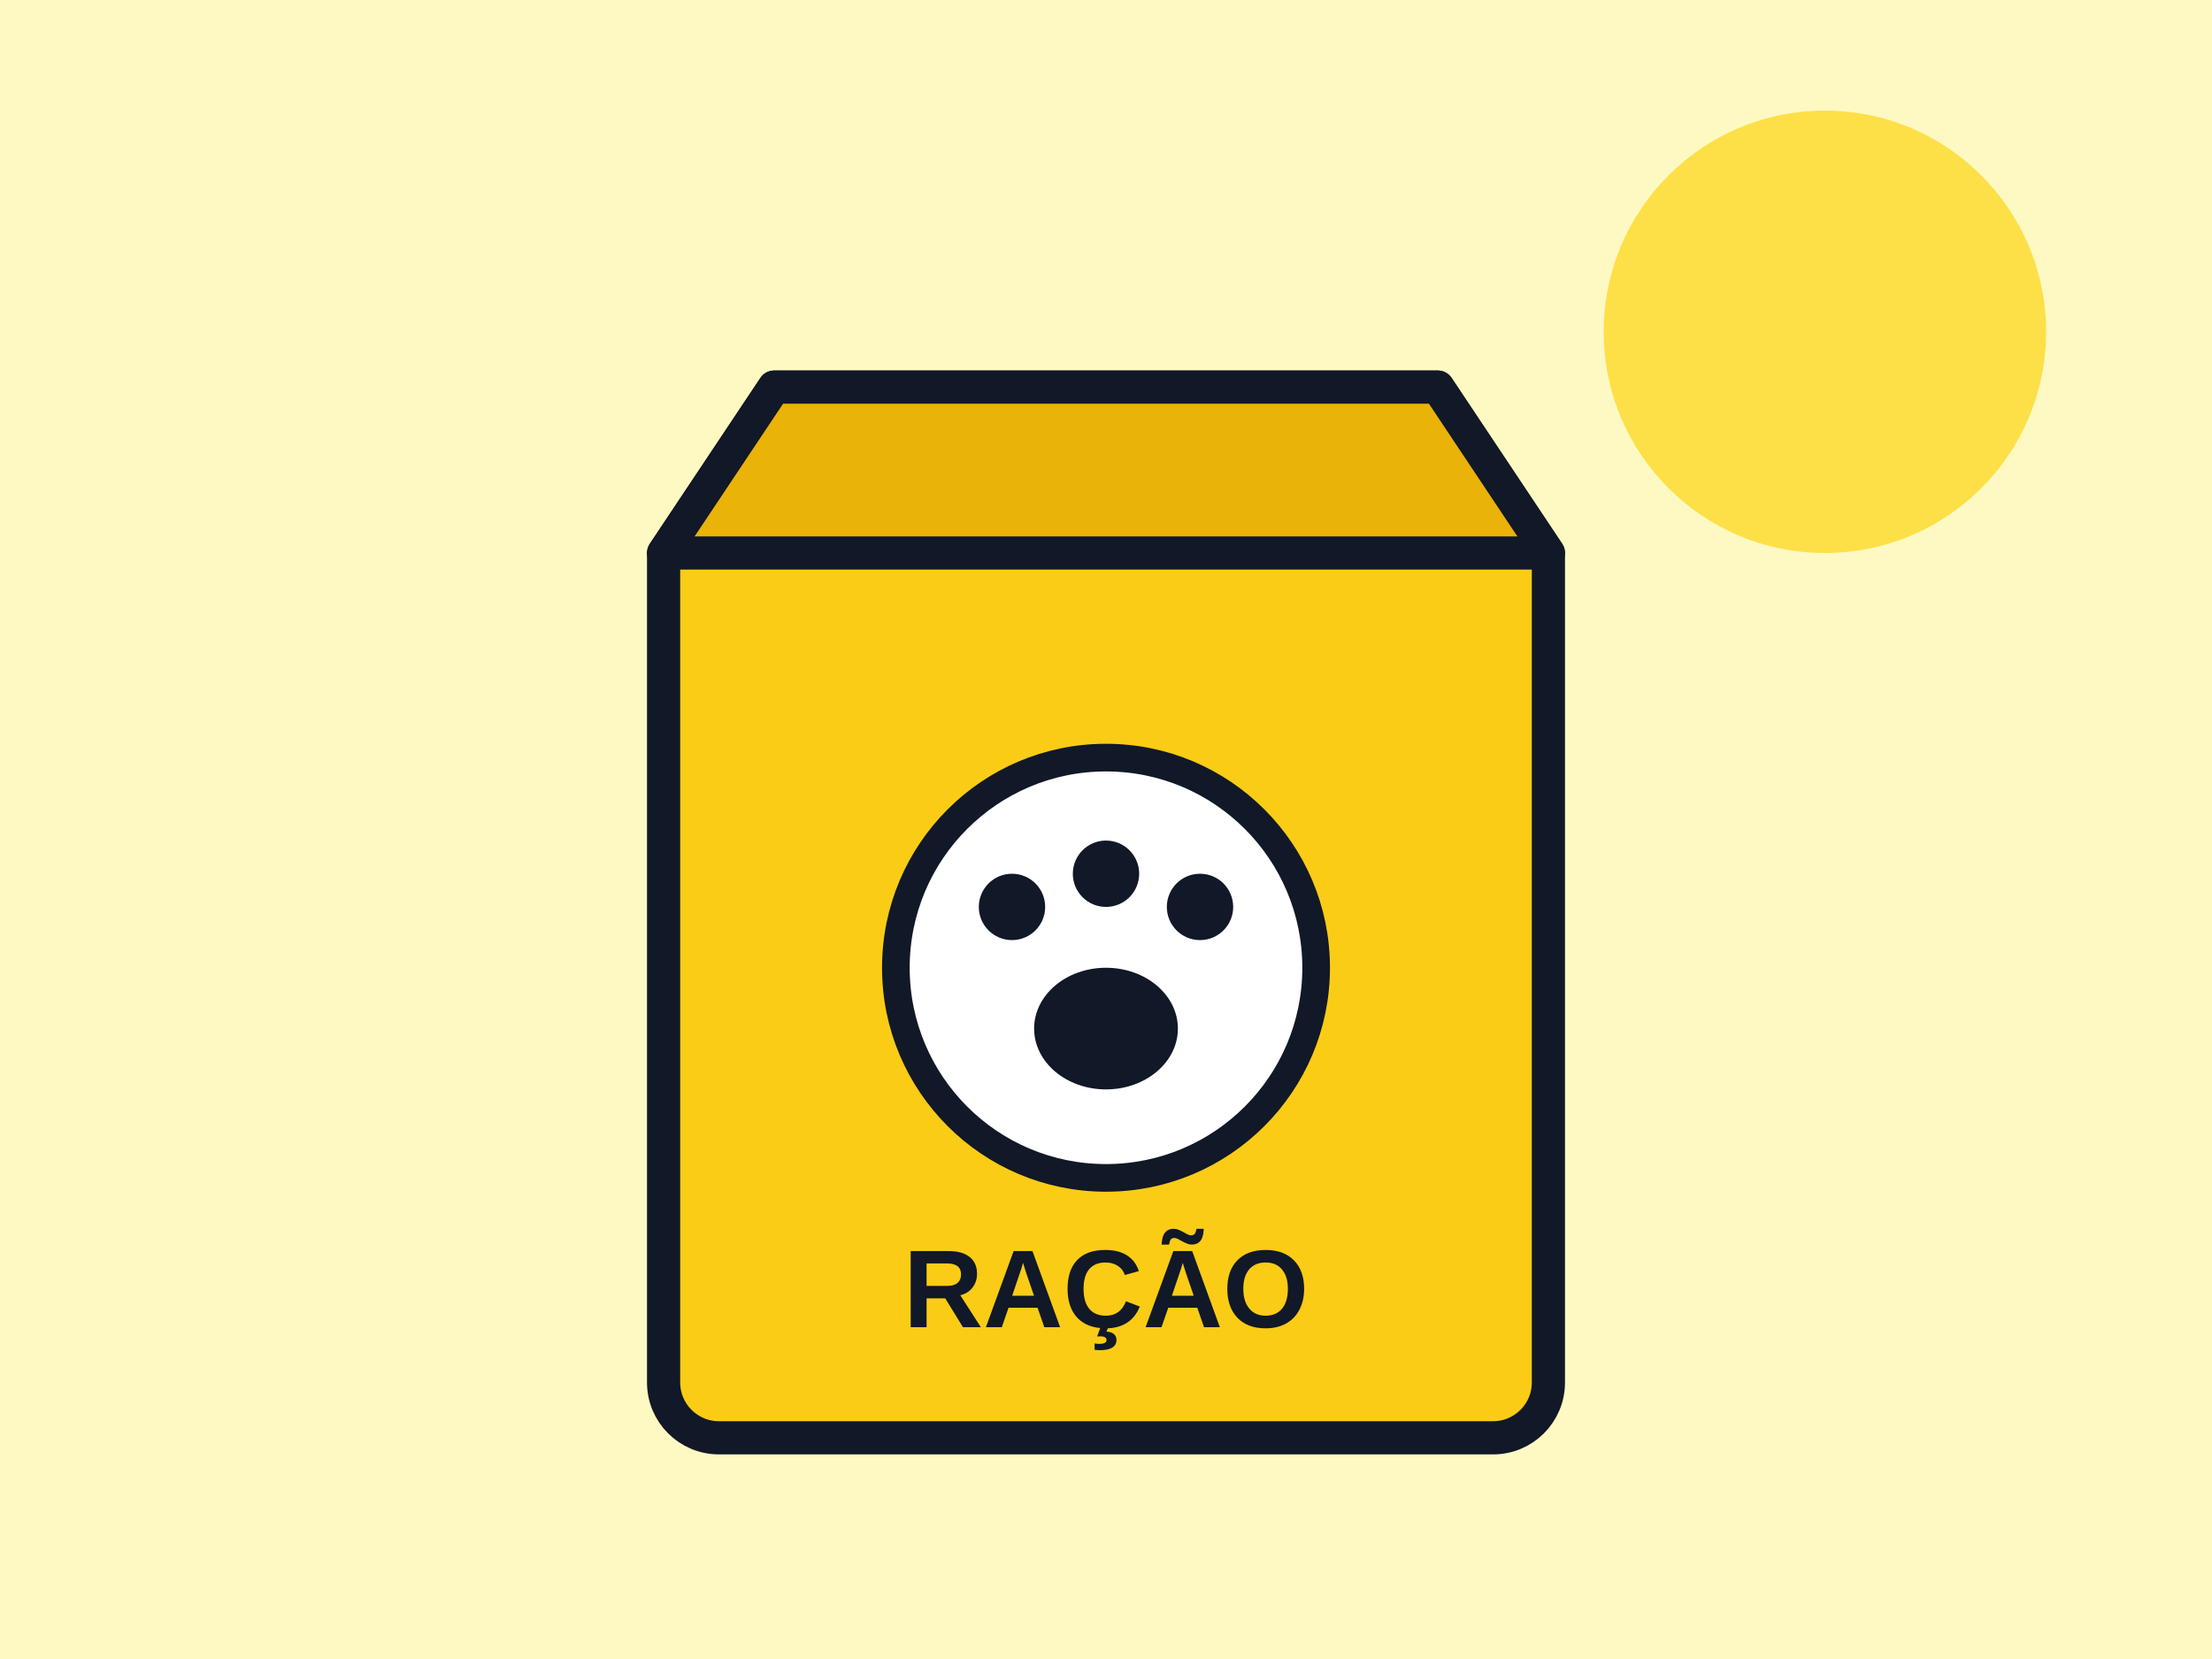
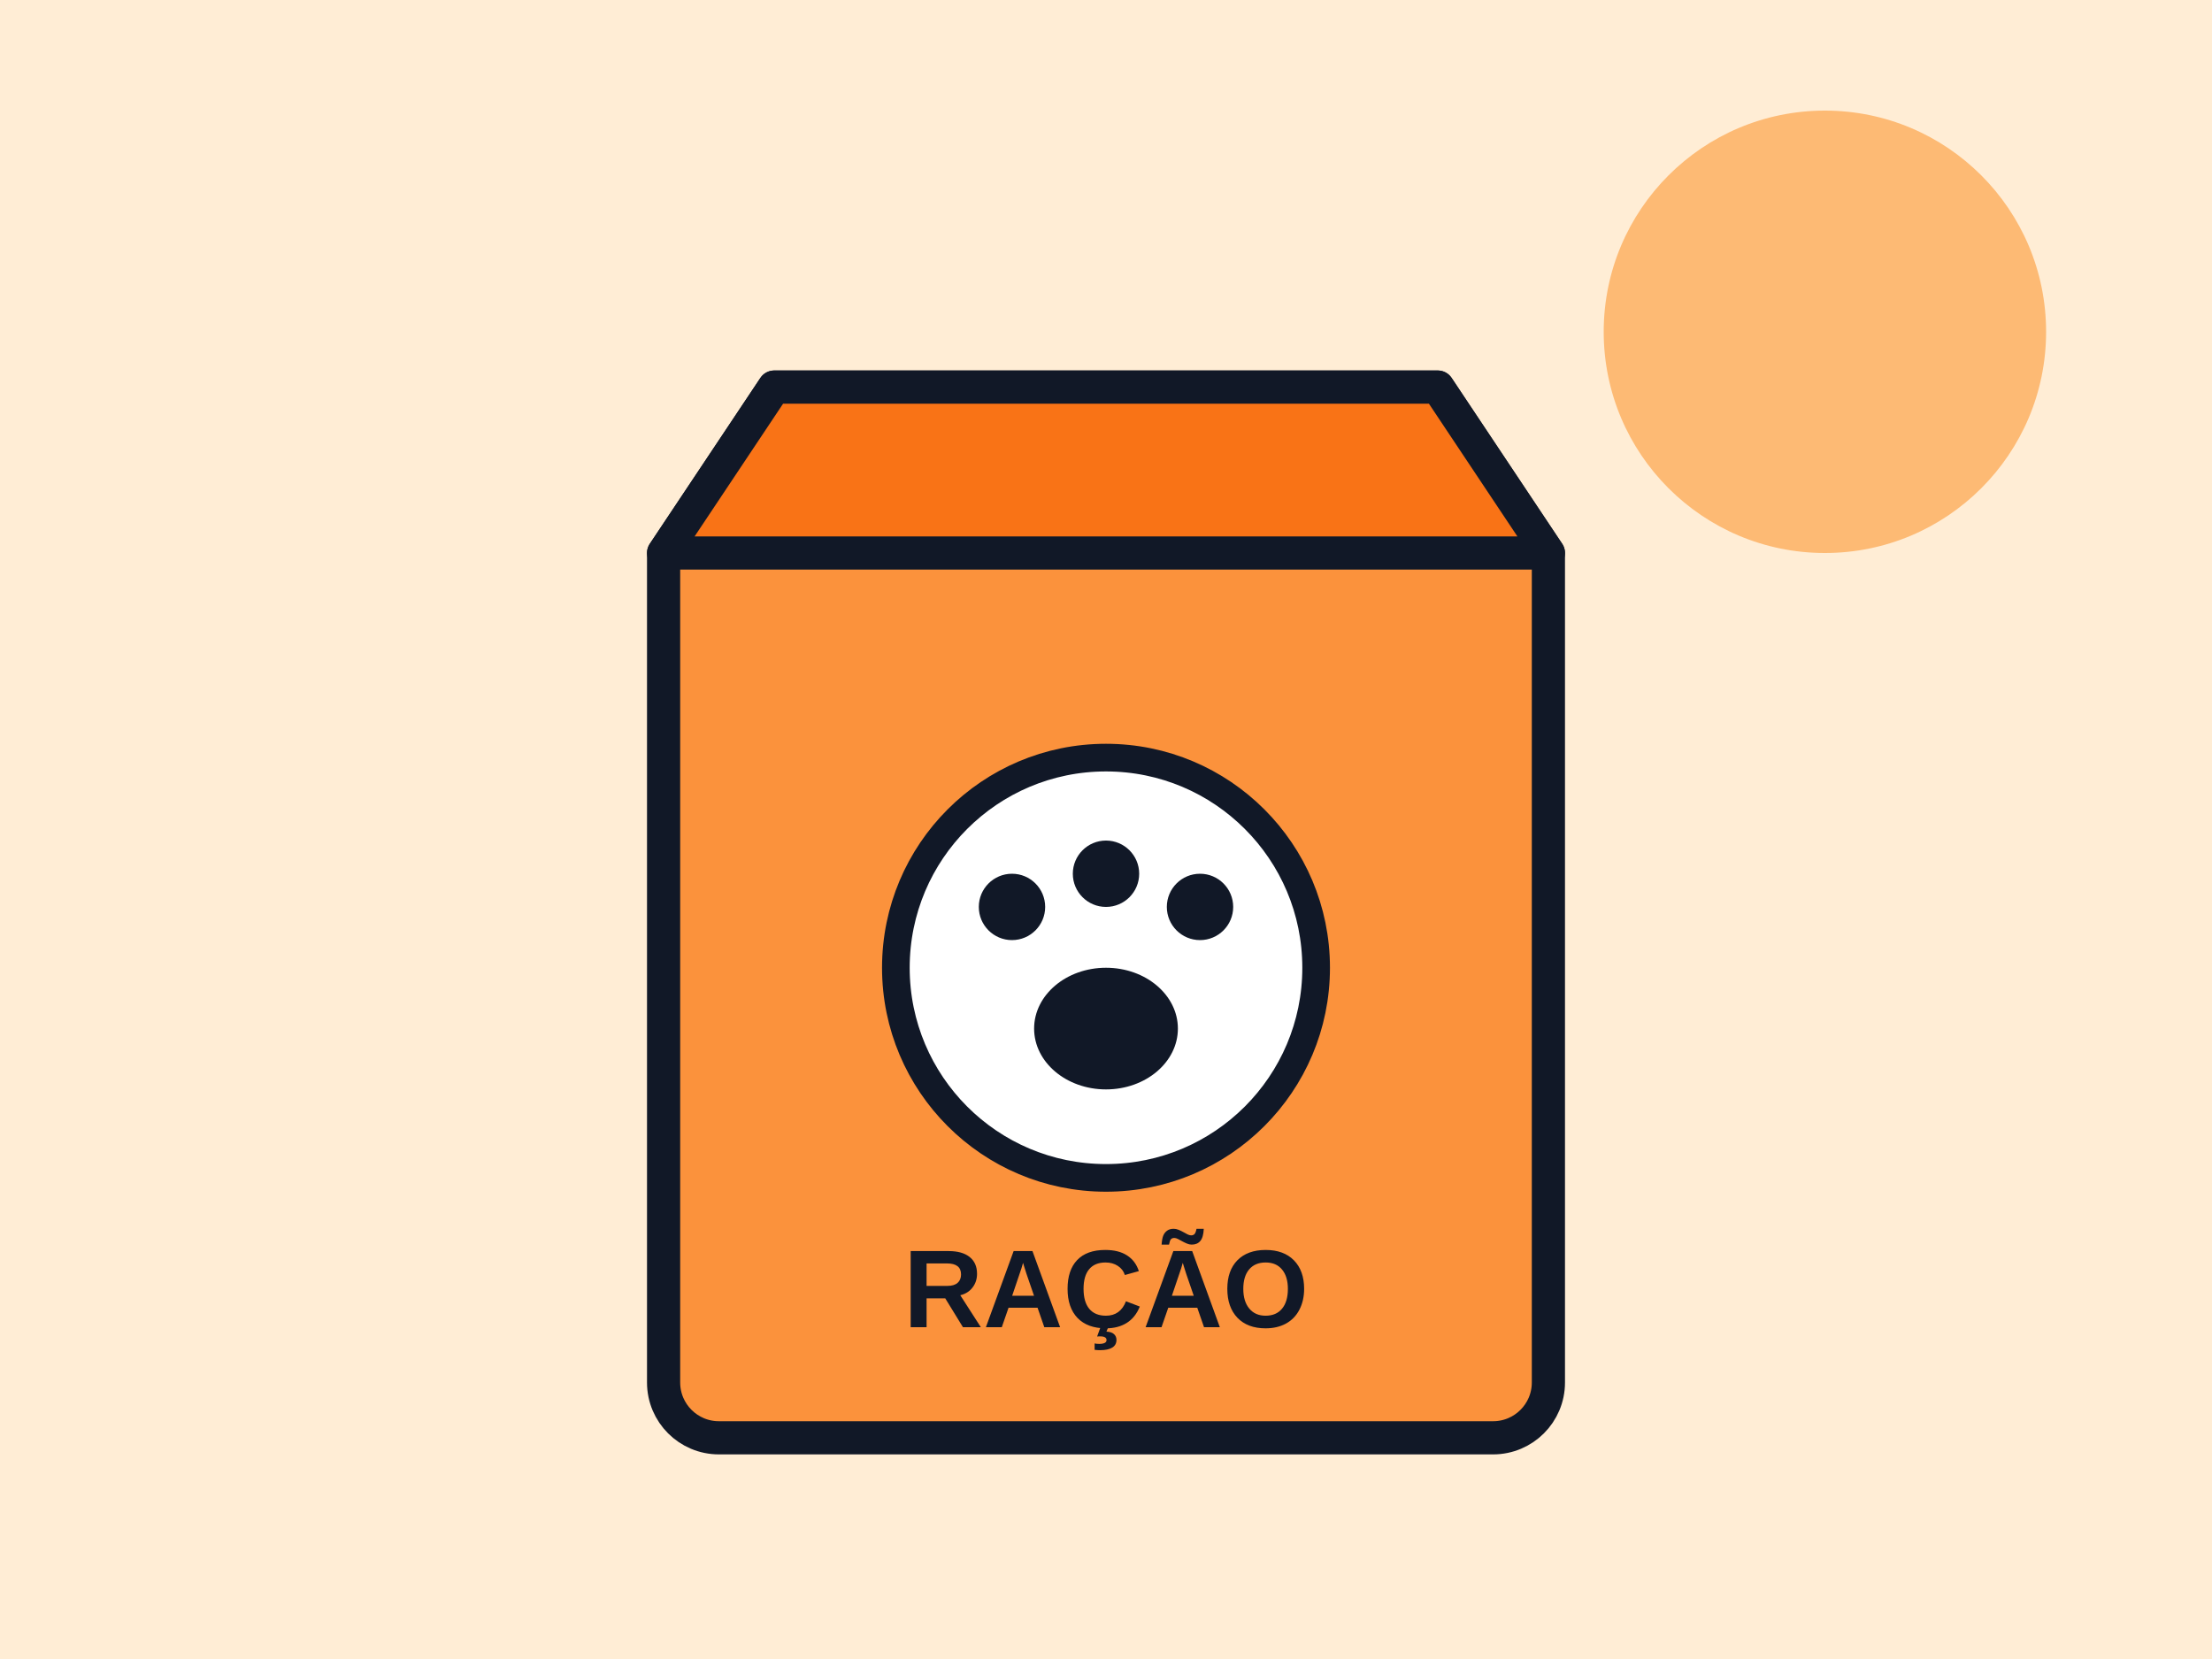
<svg xmlns="http://www.w3.org/2000/svg" viewBox="0 0 400 300" role="img" aria-label="Ração">
-   <rect width="400" height="300" fill="#fef9c3" />
-   <circle cx="330" cy="60" r="40" fill="#fde047" />
-   <path d="M140 70 h120 l20 30 v150 a10 10 0 0 1 -10 10 h-140 a10 10 0 0 1 -10 -10 v-150 z" fill="#facc15" stroke="#111827" stroke-width="6" stroke-linejoin="round" />
-   <path d="M140 70 h120 l20 30 h-160 z" fill="#eab308" stroke="#111827" stroke-width="6" stroke-linejoin="round" />
+   <rect width="400" height="300" fill="#ffedd5" />
+   <circle cx="330" cy="60" r="40" fill="#fdba74" />
+   <path d="M140 70 h120 l20 30 v150 a10 10 0 0 1 -10 10 h-140 a10 10 0 0 1 -10 -10 v-150 z" fill="#fb923c" stroke="#111827" stroke-width="6" stroke-linejoin="round" />
+   <path d="M140 70 h120 l20 30 h-160 z" fill="#f97316" stroke="#111827" stroke-width="6" stroke-linejoin="round" />
  <circle cx="200" cy="175" r="38" fill="#fff" stroke="#111827" stroke-width="5" />
  <g fill="#111827">
    <ellipse cx="200" cy="186" rx="13" ry="11" />
    <circle cx="183" cy="164" r="6" />
    <circle cx="200" cy="158" r="6" />
    <circle cx="217" cy="164" r="6" />
  </g>
  <text x="200" y="240" font-family="Arial, sans-serif" font-size="20" font-weight="700" text-anchor="middle" fill="#111827">RAÇÃO</text>
</svg>
